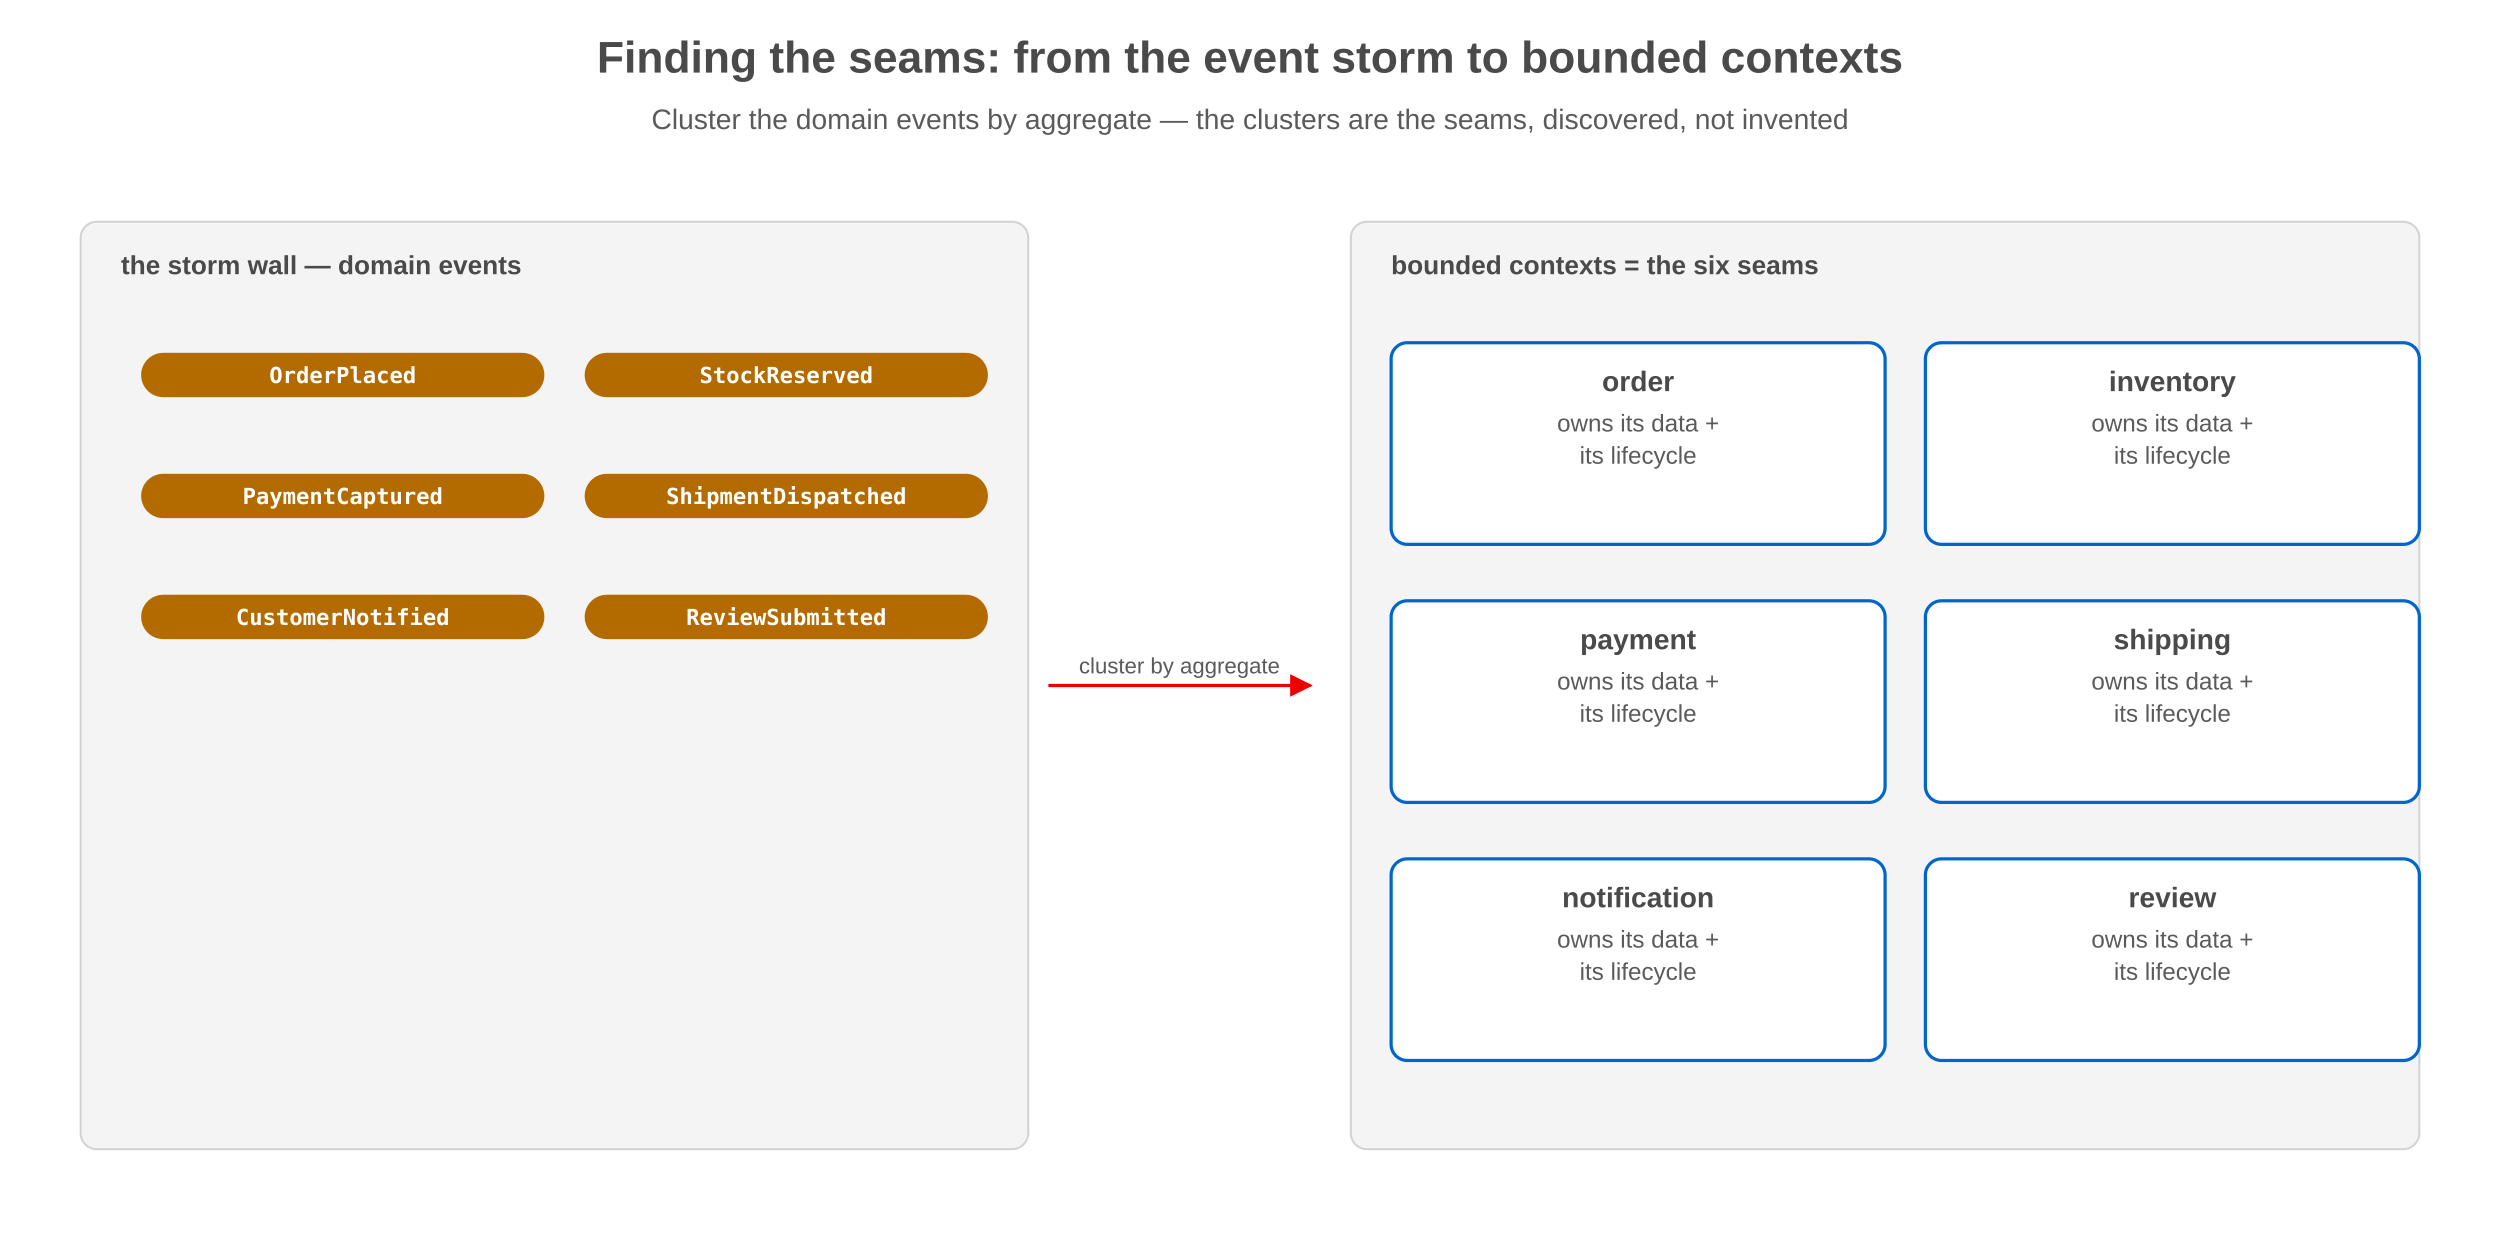
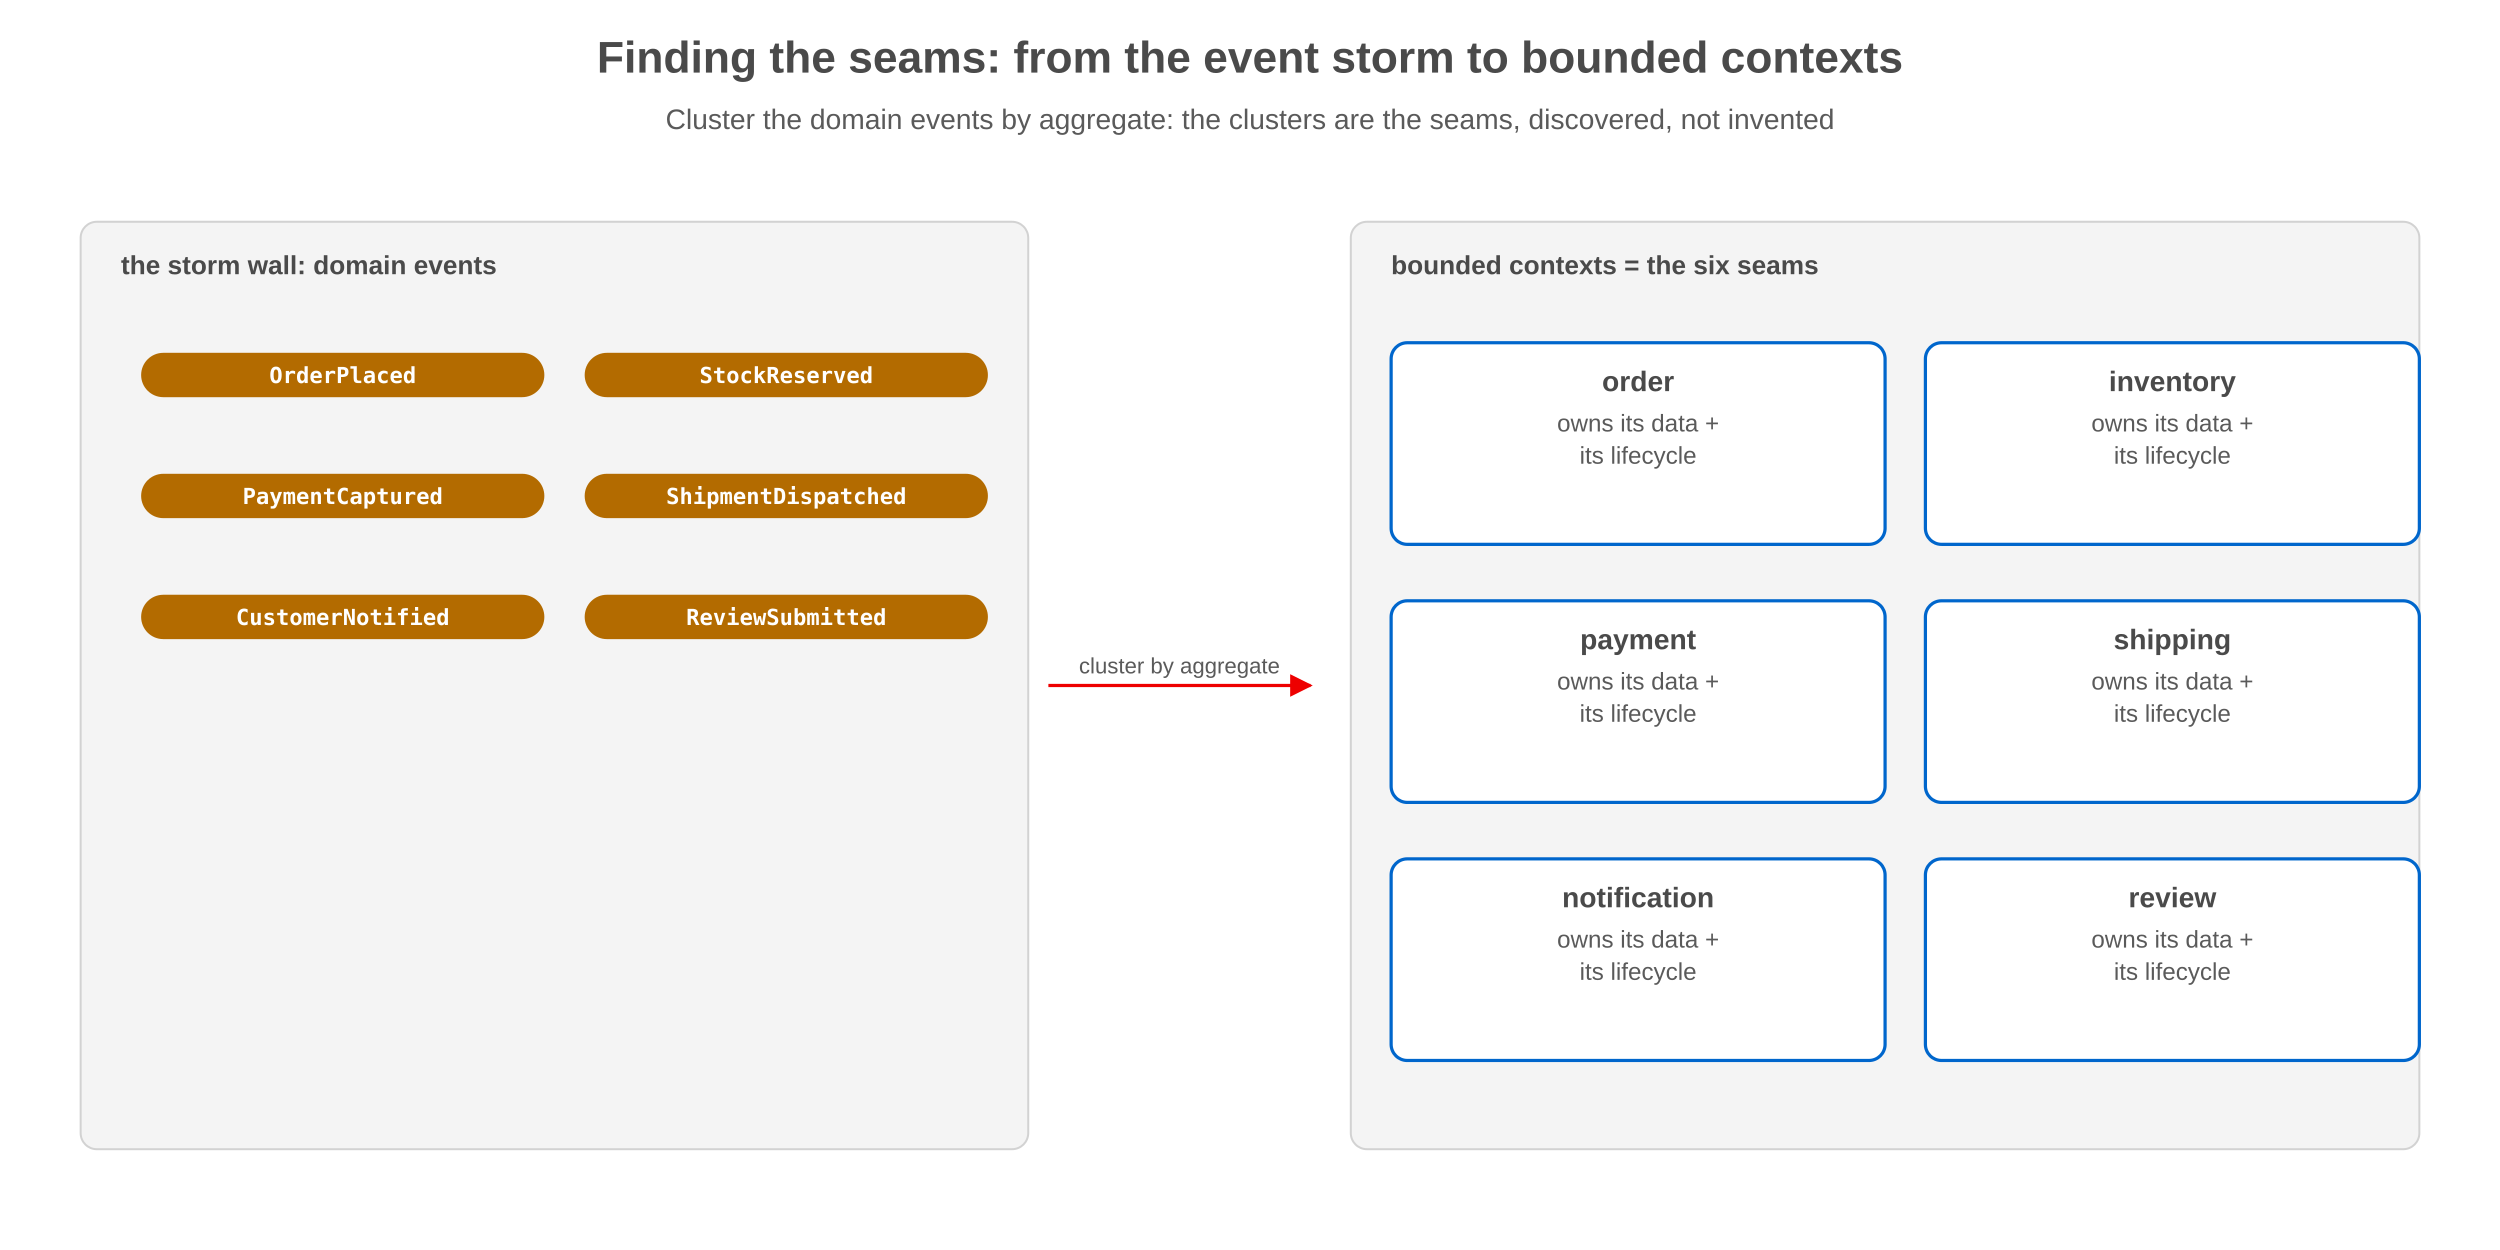
<svg xmlns="http://www.w3.org/2000/svg" viewBox="0 0 1240 620" width="1240" height="620">
  <defs>
    <marker id="_arrow_rest_0" viewBox="0 0 10 10" refX="9" refY="5" markerWidth="7" markerHeight="7" orient="auto-start-reverse">
      <path d="M 0 0 L 10 5 L 0 10 z" fill="#EE0000" />
    </marker>
  </defs>
  <rect x="0" y="0" width="1240" height="620" fill="#FFFFFF" />
  <text x="620.0" y="36" font-family="Overpass, Red Hat Text, Arial, sans-serif" font-size="22" font-weight="bold" fill="#4A4A4A" text-anchor="middle">Finding the seams: from the event storm to bounded contexts</text>
-   <text x="620.0" y="64" font-family="Overpass, Red Hat Text, Arial, sans-serif" font-size="14" font-weight="normal" fill="#5A5A5A" text-anchor="middle">Cluster the domain events by aggregate — the clusters are the seams, discovered, not invented</text>
+   <text x="620.0" y="64" font-family="Overpass, Red Hat Text, Arial, sans-serif" font-size="14" font-weight="normal" fill="#5A5A5A" text-anchor="middle">Cluster the domain events by aggregate: the clusters are the seams, discovered, not invented</text>
  <rect x="40" y="110" width="470" height="460" rx="8" ry="8" fill="#F4F4F4" stroke="#D2D2D2" stroke-width="1" />
-   <text x="60" y="136" font-family="Overpass, Red Hat Text, Arial, sans-serif" font-size="13" font-weight="bold" fill="#4A4A4A" text-anchor="start">the storm wall — domain events</text>
+   <text x="60" y="136" font-family="Overpass, Red Hat Text, Arial, sans-serif" font-size="13" font-weight="bold" fill="#4A4A4A" text-anchor="start">the storm wall: domain events</text>
  <rect x="70" y="175" width="200" height="22" rx="11" ry="11" fill="#B36B00" />
  <text x="170.0" y="190" font-family="Red Hat Mono, Menlo, monospace" font-size="11" font-weight="600" fill="#FFFFFF" text-anchor="middle">OrderPlaced</text>
  <rect x="290" y="175" width="200" height="22" rx="11" ry="11" fill="#B36B00" />
  <text x="390.0" y="190" font-family="Red Hat Mono, Menlo, monospace" font-size="11" font-weight="600" fill="#FFFFFF" text-anchor="middle">StockReserved</text>
  <rect x="70" y="235" width="200" height="22" rx="11" ry="11" fill="#B36B00" />
  <text x="170.0" y="250" font-family="Red Hat Mono, Menlo, monospace" font-size="11" font-weight="600" fill="#FFFFFF" text-anchor="middle">PaymentCaptured</text>
  <rect x="290" y="235" width="200" height="22" rx="11" ry="11" fill="#B36B00" />
  <text x="390.0" y="250" font-family="Red Hat Mono, Menlo, monospace" font-size="11" font-weight="600" fill="#FFFFFF" text-anchor="middle">ShipmentDispatched</text>
  <rect x="70" y="295" width="200" height="22" rx="11" ry="11" fill="#B36B00" />
  <text x="170.0" y="310" font-family="Red Hat Mono, Menlo, monospace" font-size="11" font-weight="600" fill="#FFFFFF" text-anchor="middle">CustomerNotified</text>
  <rect x="290" y="295" width="200" height="22" rx="11" ry="11" fill="#B36B00" />
  <text x="390.0" y="310" font-family="Red Hat Mono, Menlo, monospace" font-size="11" font-weight="600" fill="#FFFFFF" text-anchor="middle">ReviewSubmitted</text>
  <line x1="520" y1="340" x2="650" y2="340" stroke="#EE0000" stroke-width="1.6" marker-end="url(#_arrow_rest_0)" />
  <text x="585.0" y="334.0" font-family="Red Hat Text, Arial, sans-serif" font-size="11" fill="#5A5A5A" text-anchor="middle">cluster by aggregate</text>
  <rect x="670" y="110" width="530" height="460" rx="8" ry="8" fill="#F4F4F4" stroke="#D2D2D2" stroke-width="1" />
  <text x="690" y="136" font-family="Overpass, Red Hat Text, Arial, sans-serif" font-size="13" font-weight="bold" fill="#4A4A4A" text-anchor="start">bounded contexts = the six seams</text>
  <rect x="690" y="170" width="245" height="100" rx="8" ry="8" fill="#FFFFFF" stroke="#0066CC" stroke-width="1.6" />
  <text x="812.5" y="194" font-family="Overpass, Red Hat Text, Arial, sans-serif" font-size="14" font-weight="600" fill="#4A4A4A" text-anchor="middle">order</text>
  <text x="812.5" y="214" font-family="Red Hat Text, Arial, sans-serif" font-size="12" fill="#5A5A5A" text-anchor="middle">owns its data +</text>
  <text x="812.5" y="230" font-family="Red Hat Text, Arial, sans-serif" font-size="12" fill="#5A5A5A" text-anchor="middle">its lifecycle</text>
  <rect x="955" y="170" width="245" height="100" rx="8" ry="8" fill="#FFFFFF" stroke="#0066CC" stroke-width="1.6" />
  <text x="1077.5" y="194" font-family="Overpass, Red Hat Text, Arial, sans-serif" font-size="14" font-weight="600" fill="#4A4A4A" text-anchor="middle">inventory</text>
  <text x="1077.5" y="214" font-family="Red Hat Text, Arial, sans-serif" font-size="12" fill="#5A5A5A" text-anchor="middle">owns its data +</text>
  <text x="1077.5" y="230" font-family="Red Hat Text, Arial, sans-serif" font-size="12" fill="#5A5A5A" text-anchor="middle">its lifecycle</text>
  <rect x="690" y="298" width="245" height="100" rx="8" ry="8" fill="#FFFFFF" stroke="#0066CC" stroke-width="1.6" />
  <text x="812.5" y="322" font-family="Overpass, Red Hat Text, Arial, sans-serif" font-size="14" font-weight="600" fill="#4A4A4A" text-anchor="middle">payment</text>
  <text x="812.5" y="342" font-family="Red Hat Text, Arial, sans-serif" font-size="12" fill="#5A5A5A" text-anchor="middle">owns its data +</text>
  <text x="812.5" y="358" font-family="Red Hat Text, Arial, sans-serif" font-size="12" fill="#5A5A5A" text-anchor="middle">its lifecycle</text>
  <rect x="955" y="298" width="245" height="100" rx="8" ry="8" fill="#FFFFFF" stroke="#0066CC" stroke-width="1.6" />
  <text x="1077.5" y="322" font-family="Overpass, Red Hat Text, Arial, sans-serif" font-size="14" font-weight="600" fill="#4A4A4A" text-anchor="middle">shipping</text>
  <text x="1077.5" y="342" font-family="Red Hat Text, Arial, sans-serif" font-size="12" fill="#5A5A5A" text-anchor="middle">owns its data +</text>
  <text x="1077.5" y="358" font-family="Red Hat Text, Arial, sans-serif" font-size="12" fill="#5A5A5A" text-anchor="middle">its lifecycle</text>
  <rect x="690" y="426" width="245" height="100" rx="8" ry="8" fill="#FFFFFF" stroke="#0066CC" stroke-width="1.6" />
  <text x="812.5" y="450" font-family="Overpass, Red Hat Text, Arial, sans-serif" font-size="14" font-weight="600" fill="#4A4A4A" text-anchor="middle">notification</text>
  <text x="812.5" y="470" font-family="Red Hat Text, Arial, sans-serif" font-size="12" fill="#5A5A5A" text-anchor="middle">owns its data +</text>
  <text x="812.5" y="486" font-family="Red Hat Text, Arial, sans-serif" font-size="12" fill="#5A5A5A" text-anchor="middle">its lifecycle</text>
  <rect x="955" y="426" width="245" height="100" rx="8" ry="8" fill="#FFFFFF" stroke="#0066CC" stroke-width="1.6" />
  <text x="1077.5" y="450" font-family="Overpass, Red Hat Text, Arial, sans-serif" font-size="14" font-weight="600" fill="#4A4A4A" text-anchor="middle">review</text>
  <text x="1077.5" y="470" font-family="Red Hat Text, Arial, sans-serif" font-size="12" fill="#5A5A5A" text-anchor="middle">owns its data +</text>
  <text x="1077.5" y="486" font-family="Red Hat Text, Arial, sans-serif" font-size="12" fill="#5A5A5A" text-anchor="middle">its lifecycle</text>
</svg>
